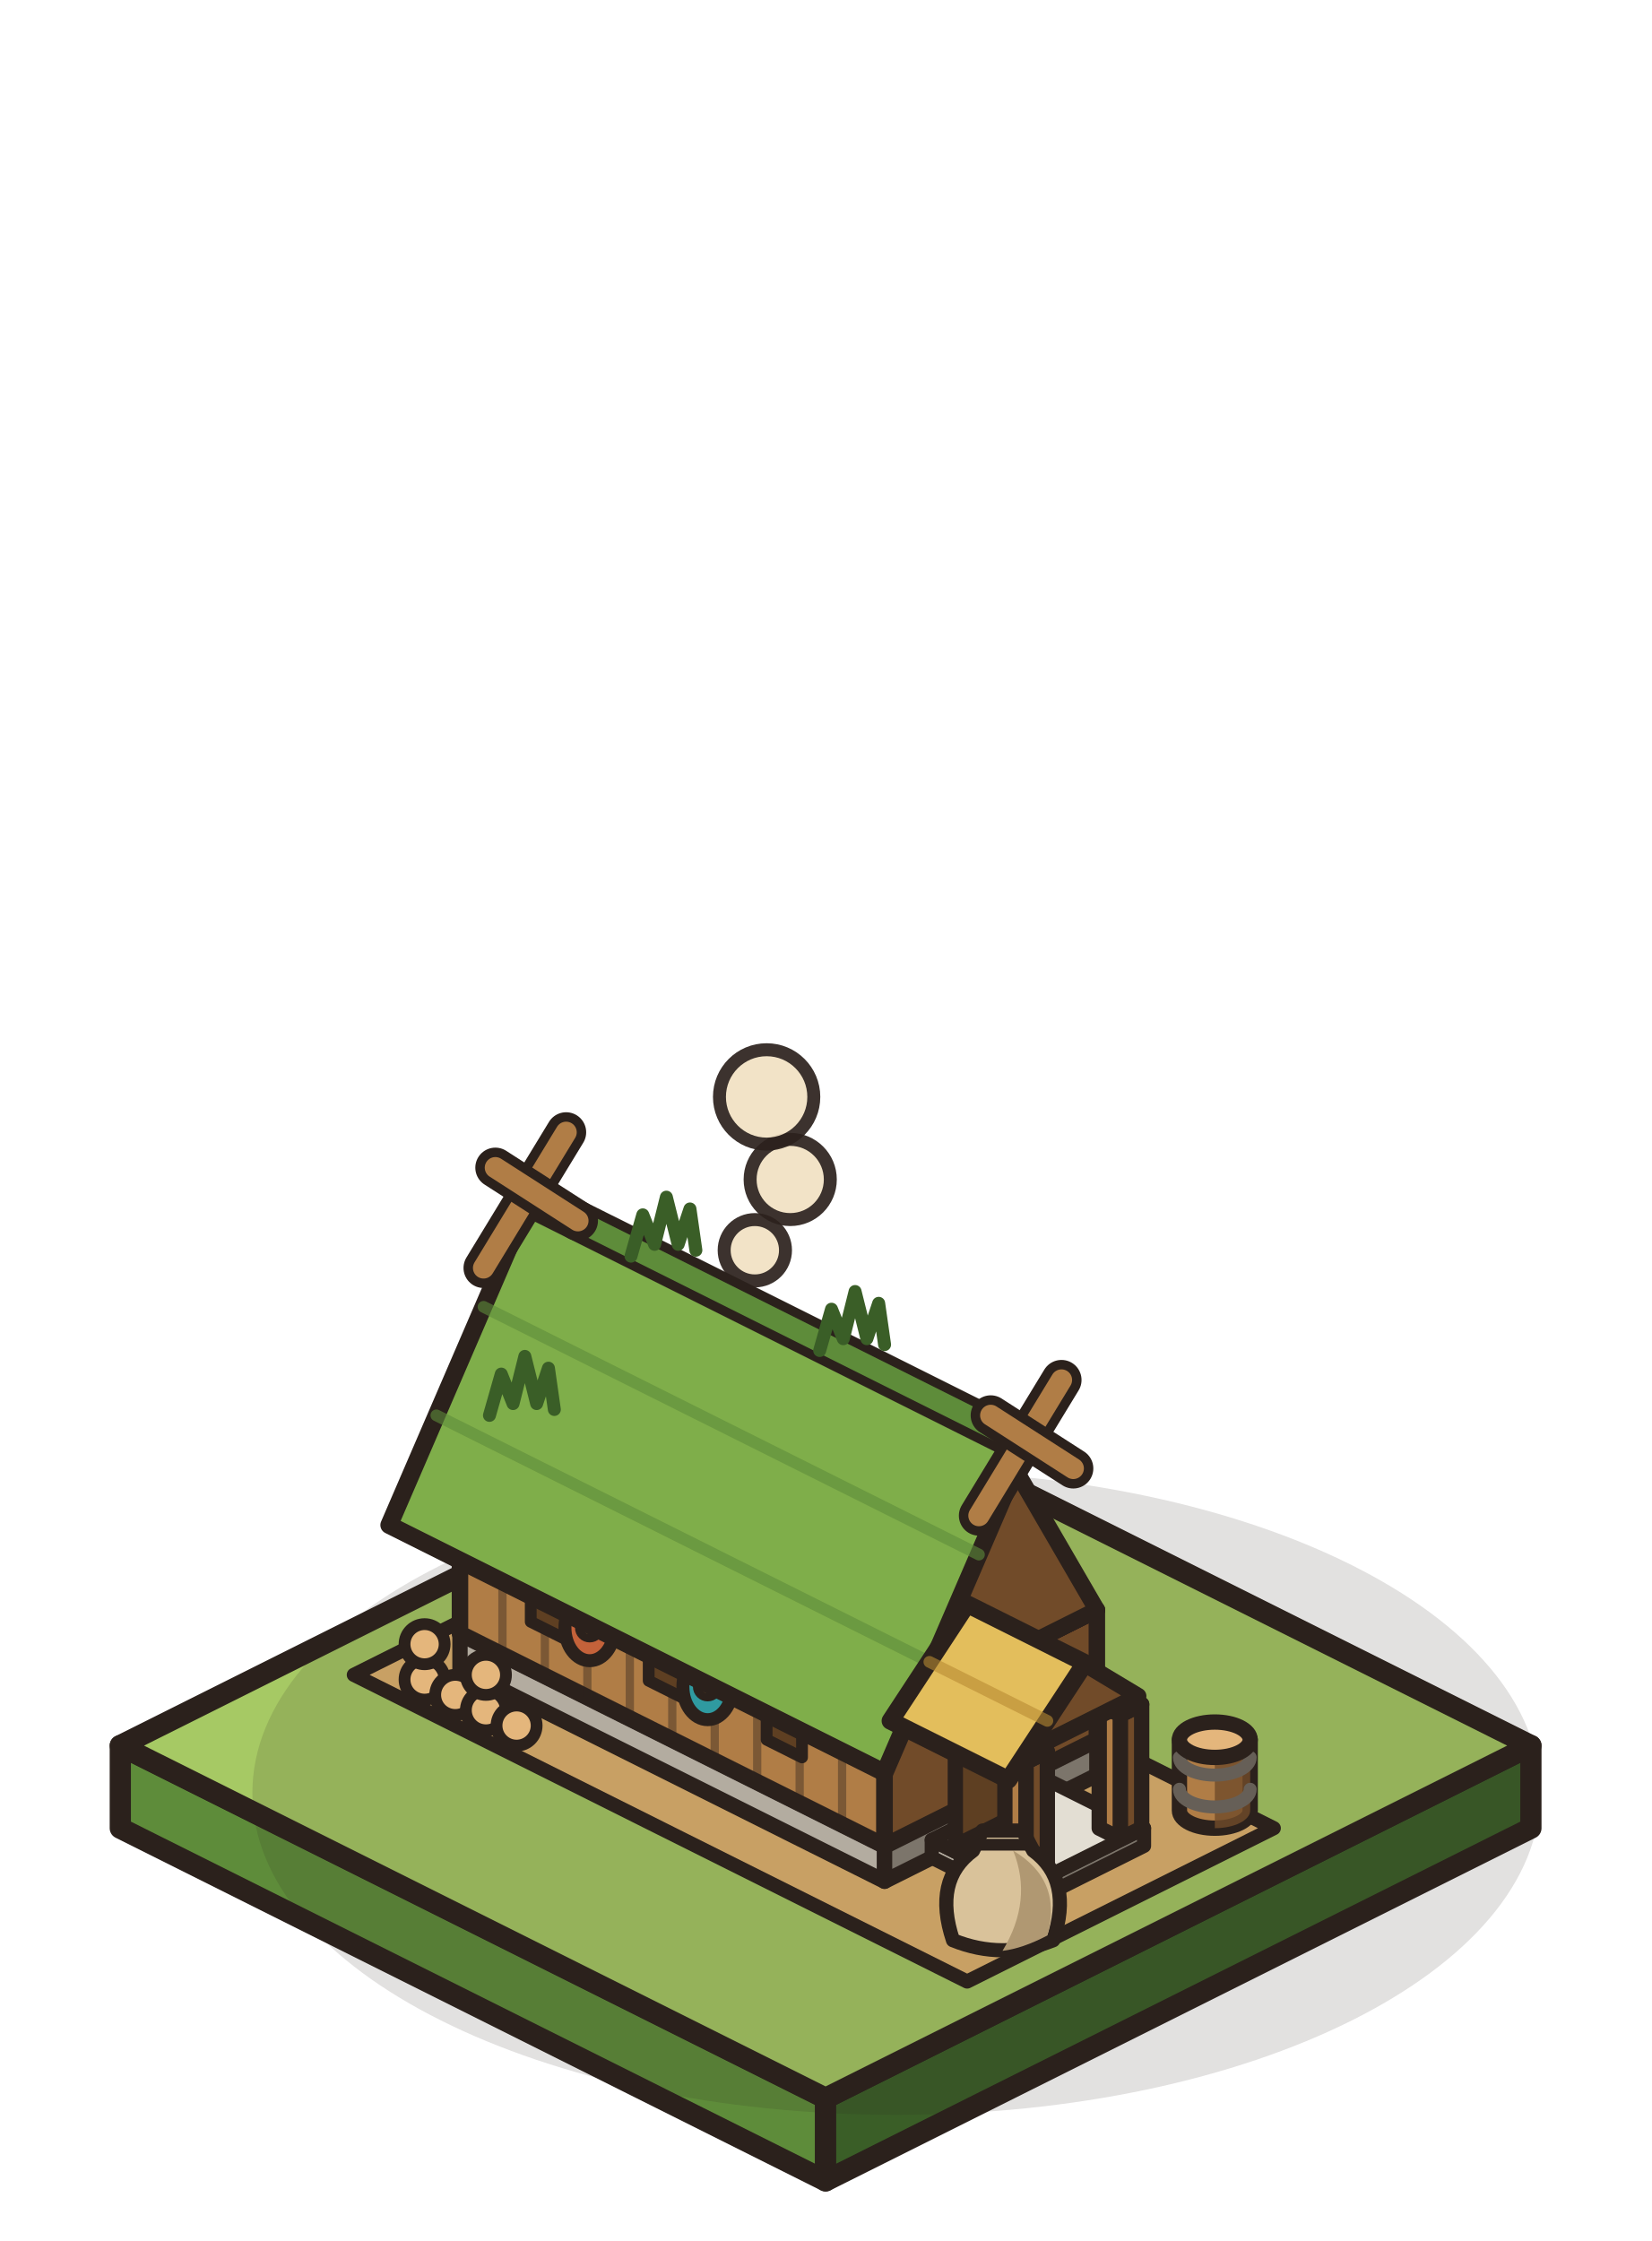
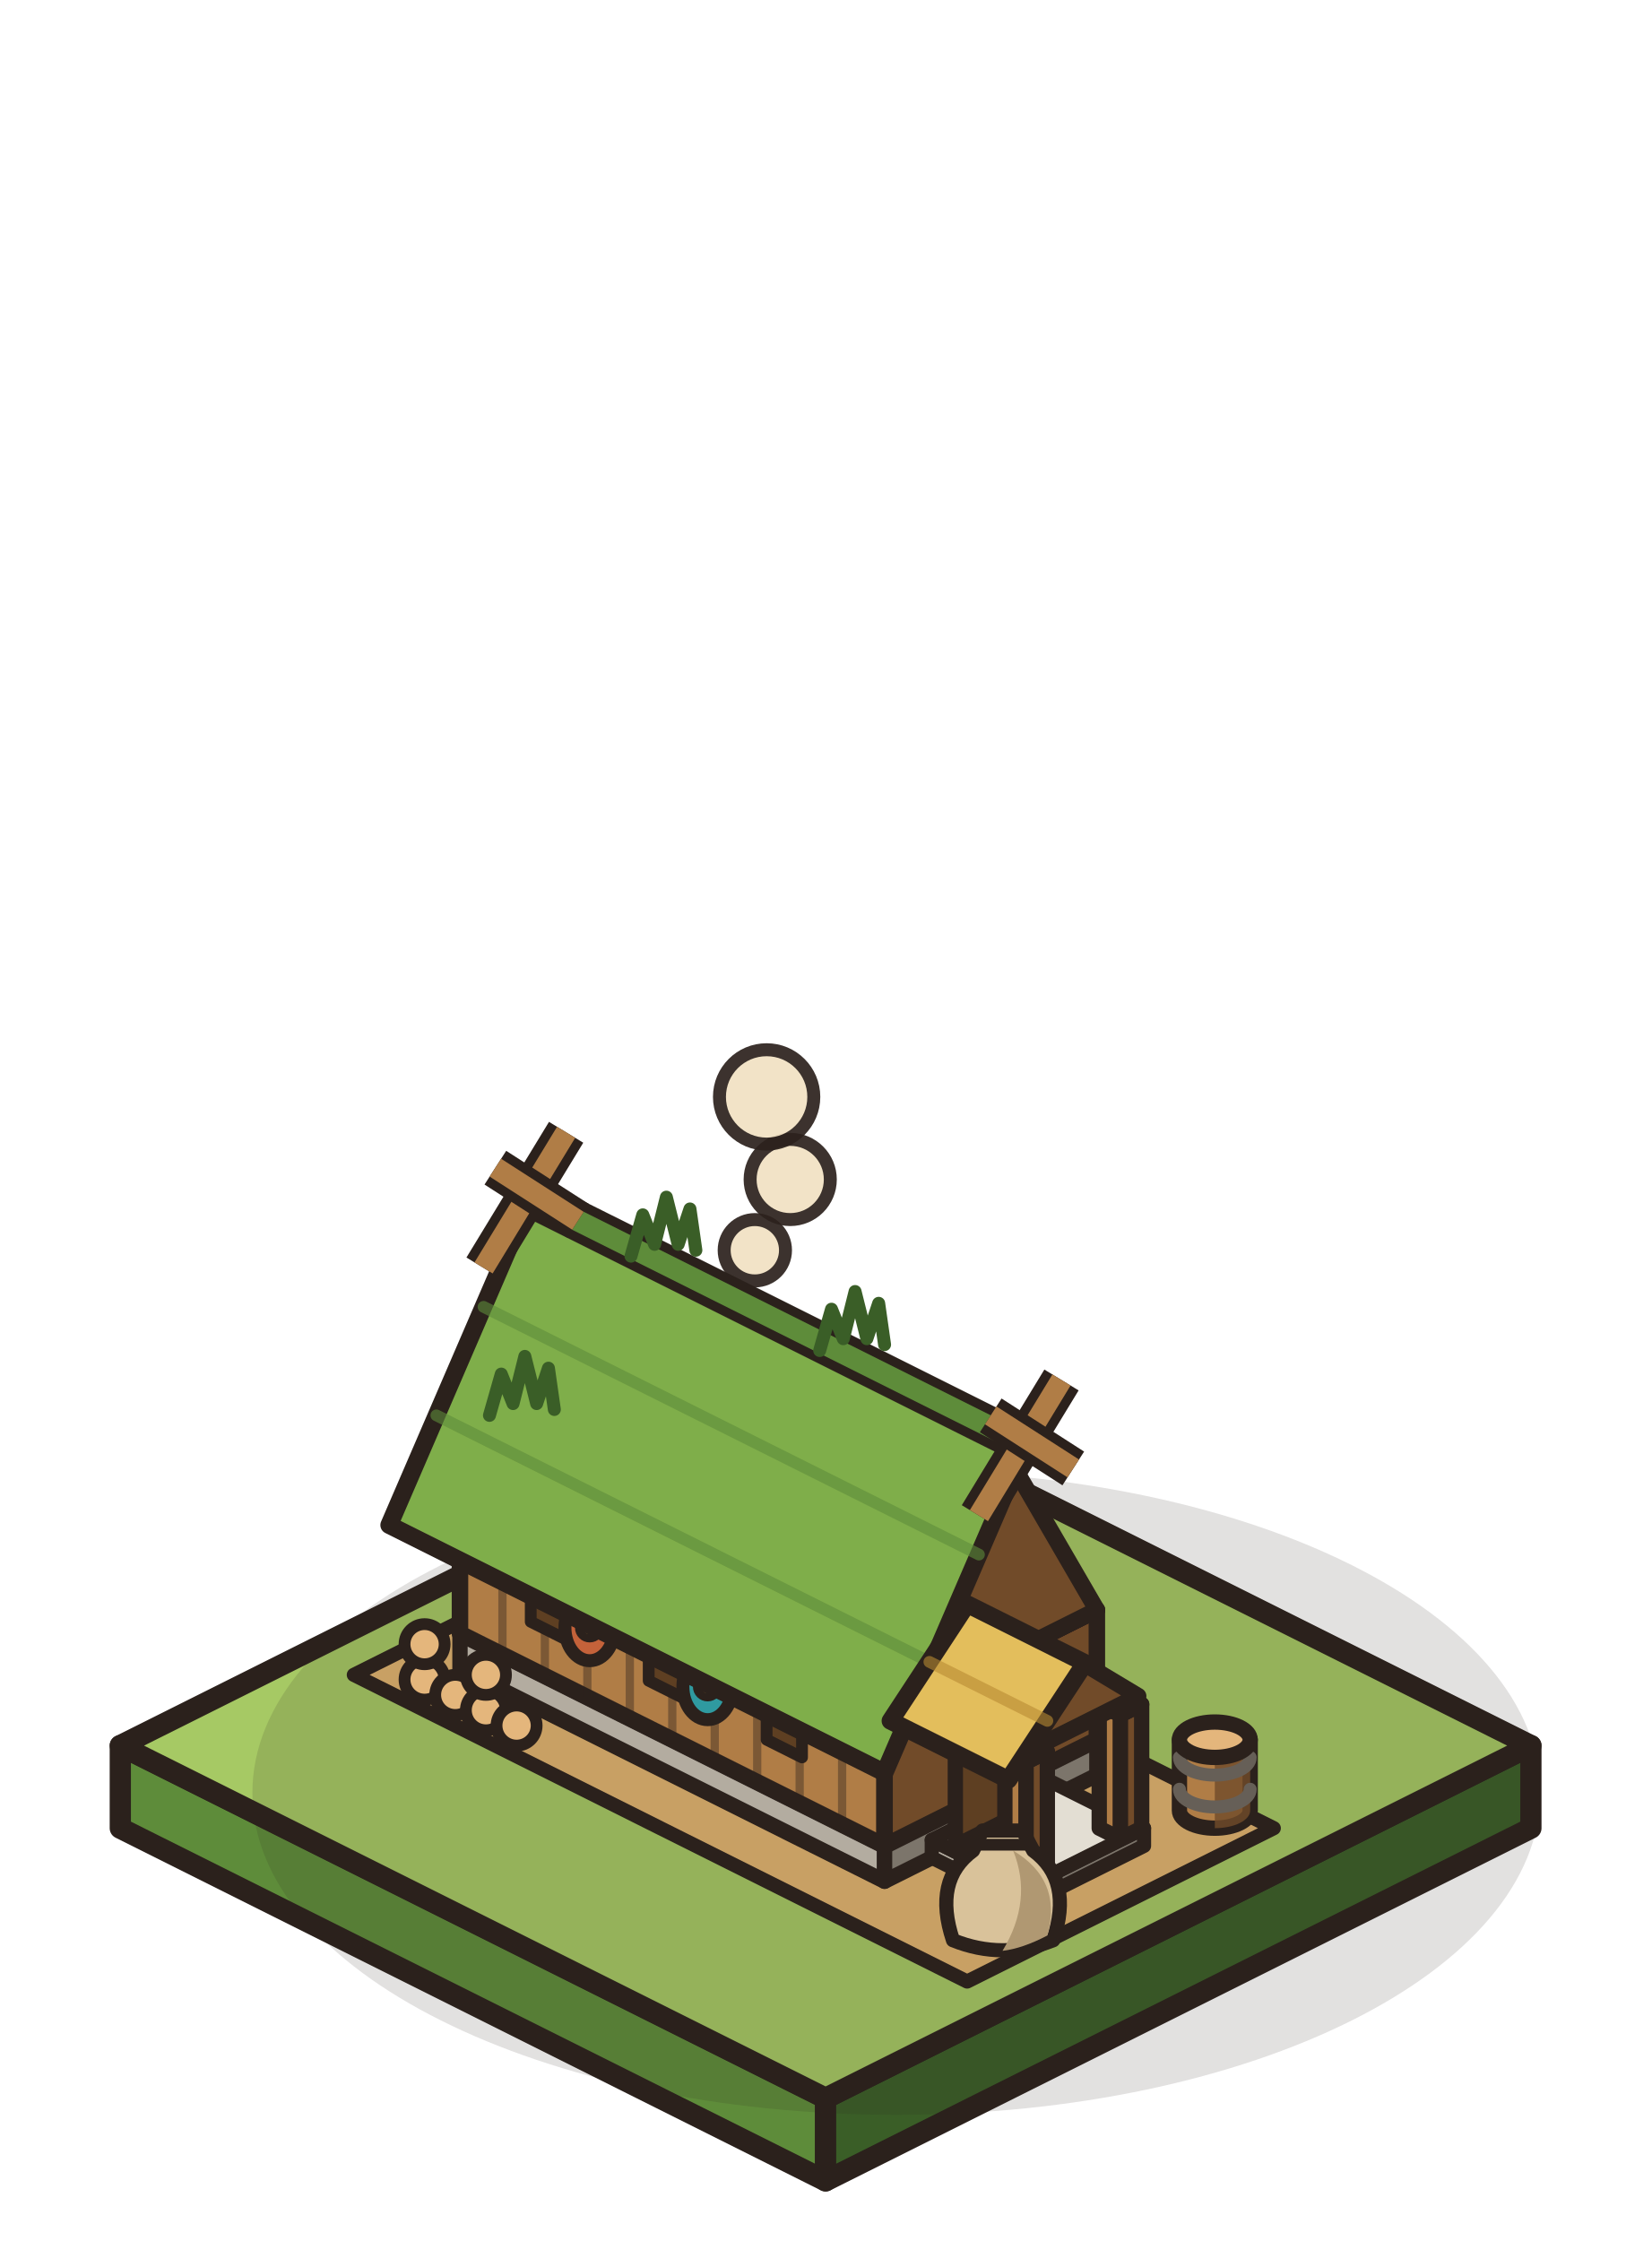
<svg xmlns="http://www.w3.org/2000/svg" viewBox="-70 -122 140 190" width="280" height="380">
  <path d="M-59.8 26L0 55.9L0 62.9L-59.8 33Z" fill="#5E8C3A" stroke="#2B211C" stroke-width="1.8" stroke-linejoin="round" />
  <path d="M59.8 26L0 55.9L0 62.9L59.8 33Z" fill="#3A5E27" stroke="#2B211C" stroke-width="1.8" stroke-linejoin="round" />
  <path d="M0 -3.9L59.8 26L0 55.9L-59.8 26Z" fill="#A6C964" stroke="#2B211C" stroke-width="1.8" stroke-linejoin="round" />
  <ellipse cx="6" cy="30" rx="54.6" ry="27.3" fill="#2B211C" opacity="0.14" />
  <g stroke="#2B211C" stroke-width="1.5" stroke-linejoin="round" stroke-linecap="round">
    <path d="M-14 7L38 33L12 46L-40 20Z" fill="#C8A064" stroke-width="1.2" />
    <path d="M-31 19.5L5 37.5L5 34.5L-31 16.5Z" fill="#B3ACA0" stroke-width="1.3" />
    <path d="M5 37.5L23 28.5L23 25.5L5 34.5Z" fill="#7C756B" stroke-width="1.3" />
    <path d="M-13 7.5L23 25.5L5 34.5L-31 16.5Z" fill="#E3DED3" stroke-width="1.3" />
    <path d="M-31 16.5L5 34.5L5 23.5L-31 5.5Z" fill="#B07D46" stroke-width="1.4" />
    <path d="M5 34.5L23 25.5L23 14.5L5 23.5Z" fill="#714B29" stroke-width="1.4" />
    <path d="M-13 -3.5L23 14.5L5 23.5L-31 5.5Z" fill="#E4B67C" stroke-width="1.4" />
    <path d="M-27.4 18.3L-27.4 7.3M-23.8 20.1L-23.8 9.1M-20.2 21.9L-20.2 10.9M-16.6 23.7L-16.6 12.7M-13 25.5L-13 14.5M-9.4 27.3L-9.4 16.3M-5.8 29.1L-5.8 18.1M-2.2 30.9L-2.2 19.9M1.4 32.7L1.4 21.7" fill="none" stroke="#2B211C" stroke-width="0.7" opacity="0.4" />
    <path d="M-25 15.5L-22 17L-22 13L-25 11.5Z" fill="#5E3F22" stroke-width="1" />
    <path d="M-15 20.5L-12 22L-12 18L-15 16.5Z" fill="#5E3F22" stroke-width="1" />
    <path d="M-5 25.5L-2 27L-2 23L-5 21.5Z" fill="#5E3F22" stroke-width="1" />
    <ellipse cx="-20" cy="16" rx="2.1" ry="2.8" fill="#C4623A" stroke-width="1.1" />
    <circle cx="-20" cy="16" r="0.9" fill="#F2B33D" stroke-width="0.7" />
    <ellipse cx="-10" cy="21" rx="2.1" ry="2.8" fill="#2F9AA0" stroke-width="1.1" />
    <circle cx="-10" cy="21" r="0.9" fill="#F2B33D" stroke-width="0.7" />
    <path d="M23 14.5L14 -1L5 23.5Z" fill="#714B29" stroke-width="1.4" />
    <path d="M-25 -20.5L17 0.5L5 28.3L-37 7.3Z" fill="#7FAE4A" stroke-width="1.5" />
    <path d="M-29 -11.2L13 9.8M-33 -2L9 19" fill="none" stroke="#5E8C3A" stroke-width="1" opacity="0.6" />
    <path d="M-25 -20.5L17 0.5" fill="none" stroke="#2B211C" stroke-width="3.4" />
    <path d="M-25 -20.5L17 0.5" fill="none" stroke="#5E8C3A" stroke-width="1.8" />
    <path d="M-16.5 -15.5l1 -3.5l1 2.5l1 -4l1 4l1 -3l0.5 3.5M-0.5 -7.5l1 -3.5l1 2.5l1 -4l1 4l1 -3l0.5 3.5M-28.5 -2l1 -3.5l1 2.5l1 -4l1 4l1 -3l0.5 3.5" fill="none" stroke="#3A5E27" stroke-width="1.1" />
-     <path d="M-29 -14.5L-22 -26" fill="none" stroke="#2B211C" stroke-width="3.4" />
-     <path d="M-29 -14.5L-22 -26" fill="none" stroke="#B07D46" stroke-width="1.8" />
-     <path d="M-21 -18.5L-28 -23" fill="none" stroke="#2B211C" stroke-width="3.4" />
-     <path d="M-21 -18.5L-28 -23" fill="none" stroke="#B07D46" stroke-width="1.8" />
-     <path d="M13 6.5L20 -5" fill="none" stroke="#2B211C" stroke-width="3.4" />
-     <path d="M13 6.5L20 -5" fill="none" stroke="#B07D46" stroke-width="1.8" />
-     <path d="M21 2.5L14 -2" fill="none" stroke="#2B211C" stroke-width="3.4" />
-     <path d="M21 2.5L14 -2" fill="none" stroke="#B07D46" stroke-width="1.8" />
+     <path d="M-29 -14.5L-22 -26" fill="none" stroke="#2B211C" stroke-width="3.4" stroke-linecap="butt" />
+     <path d="M-29 -14.5L-22 -26" fill="none" stroke="#B07D46" stroke-width="1.8" stroke-linecap="butt" />
+     <path d="M-21 -18.5L-28 -23" fill="none" stroke="#2B211C" stroke-width="3.4" stroke-linecap="butt" />
+     <path d="M-21 -18.5L-28 -23" fill="none" stroke="#B07D46" stroke-width="1.8" stroke-linecap="butt" />
+     <path d="M13 6.5L20 -5" fill="none" stroke="#2B211C" stroke-width="3.4" stroke-linecap="butt" />
+     <path d="M13 6.5L20 -5" fill="none" stroke="#B07D46" stroke-width="1.8" stroke-linecap="butt" />
+     <path d="M21 2.5L14 -2" fill="none" stroke="#2B211C" stroke-width="3.4" stroke-linecap="butt" />
+     <path d="M21 2.5L14 -2" fill="none" stroke="#B07D46" stroke-width="1.8" stroke-linecap="butt" />
    <path d="M9 35.5L17 39.5L17 38L9 34Z" fill="#B3ACA0" stroke-width="1.2" />
    <path d="M17 39.5L27 34.5L27 33L17 38Z" fill="#7C756B" stroke-width="1.2" />
    <path d="M19 29L27 33L17 38L9 34Z" fill="#E3DED3" stroke-width="1.2" />
    <path d="M17 31.5L11 34.5L11 25.5L14 22L17 22.5Z" fill="#5E3F22" stroke-width="1.3" />
    <path d="M23.2 33L25 33.9L25 23.4L23.2 22.5Z" fill="#B07D46" stroke-width="1.3" />
    <path d="M25 33.9L26.8 33L26.8 22.5L25 23.4Z" fill="#714B29" stroke-width="1.3" />
    <path d="M25 21.6L26.8 22.5L25 23.4L23.2 22.5Z" fill="#E4B67C" stroke-width="1.3" />
    <path d="M15.2 37L17 37.9L17 27.4L15.2 26.5Z" fill="#B07D46" stroke-width="1.3" />
    <path d="M17 37.9L18.8 37L18.8 26.5L17 27.4Z" fill="#714B29" stroke-width="1.3" />
    <path d="M17 25.6L18.8 26.5L17 27.4L15.2 26.5Z" fill="#E4B67C" stroke-width="1.3" />
    <path d="M26.5 21.8L21 18.5L15.5 27.3Z" fill="#714B29" stroke-width="1.4" />
    <path d="M12 14L22 19L15.5 28.9L5.5 23.9Z" fill="#E3BE5C" stroke-width="1.5" />
    <path d="M8.8 18.9L18.8 23.9" fill="none" stroke="#B88A32" stroke-width="1" opacity="0.6" />
    <circle cx="-6" cy="-16" r="2.6" fill="#F1E1C2" stroke-width="1.1" opacity="0.92" />
    <circle cx="-3" cy="-22" r="3.4" fill="#F1E1C2" stroke-width="1.1" opacity="0.92" />
    <circle cx="-5" cy="-29" r="4" fill="#F1E1C2" stroke-width="1.1" opacity="0.92" />
    <circle cx="-34" cy="20.4" r="1.7" fill="#E4B67C" stroke-width="1" />
    <circle cx="-34" cy="17.4" r="1.7" fill="#E4B67C" stroke-width="1" />
    <circle cx="-31.4" cy="21.7" r="1.7" fill="#E4B67C" stroke-width="1" />
    <circle cx="-28.8" cy="23" r="1.7" fill="#E4B67C" stroke-width="1" />
    <circle cx="-28.8" cy="20" r="1.7" fill="#E4B67C" stroke-width="1" />
    <circle cx="-26.2" cy="24.3" r="1.7" fill="#E4B67C" stroke-width="1" />
    <path d="M30 25.5L30 31.5A3 1.5 0 0 0 36 31.5L36 25.5Z" fill="#B07D46" stroke-width="1.3" />
    <path d="M33 27L33 33A3 1.5 0 0 0 36 31.5L36 25.5Z" fill="#714B29" stroke-width="0" stroke="none" opacity="0.8" />
    <path d="M30 29.7A3 1.5 0 0 0 36 29.7M30 27A3 1.5 0 0 0 36 27" fill="none" stroke="#665F57" stroke-width="1.1" />
    <ellipse cx="33" cy="25.5" rx="3" ry="1.5" fill="#E4B67C" stroke-width="1.3" />
    <g transform="translate(15 42.5)">
      <path d="M-4.2 0Q-5.9 -5.1 -2.5 -7.6L-1.7 -9.3L1.7 -9.3L2.6 -7.6Q6 -5.1 4.3 0Q0 1.7 -4.2 0Z" fill="#D9C29A" stroke-width="1.2" />
      <path d="M0.9 -7.6Q5.1 -5.1 3.8 -0.4Q1.7 0.7 0 0.9Q2.6 -3.4 0.9 -7.6Z" fill="#B09872" stroke-width="0" stroke="none" />
      <path d="M-2.1 -8.1L2.1 -8.1" fill="none" stroke="#2B211C" stroke-width="1" />
    </g>
  </g>
</svg>
